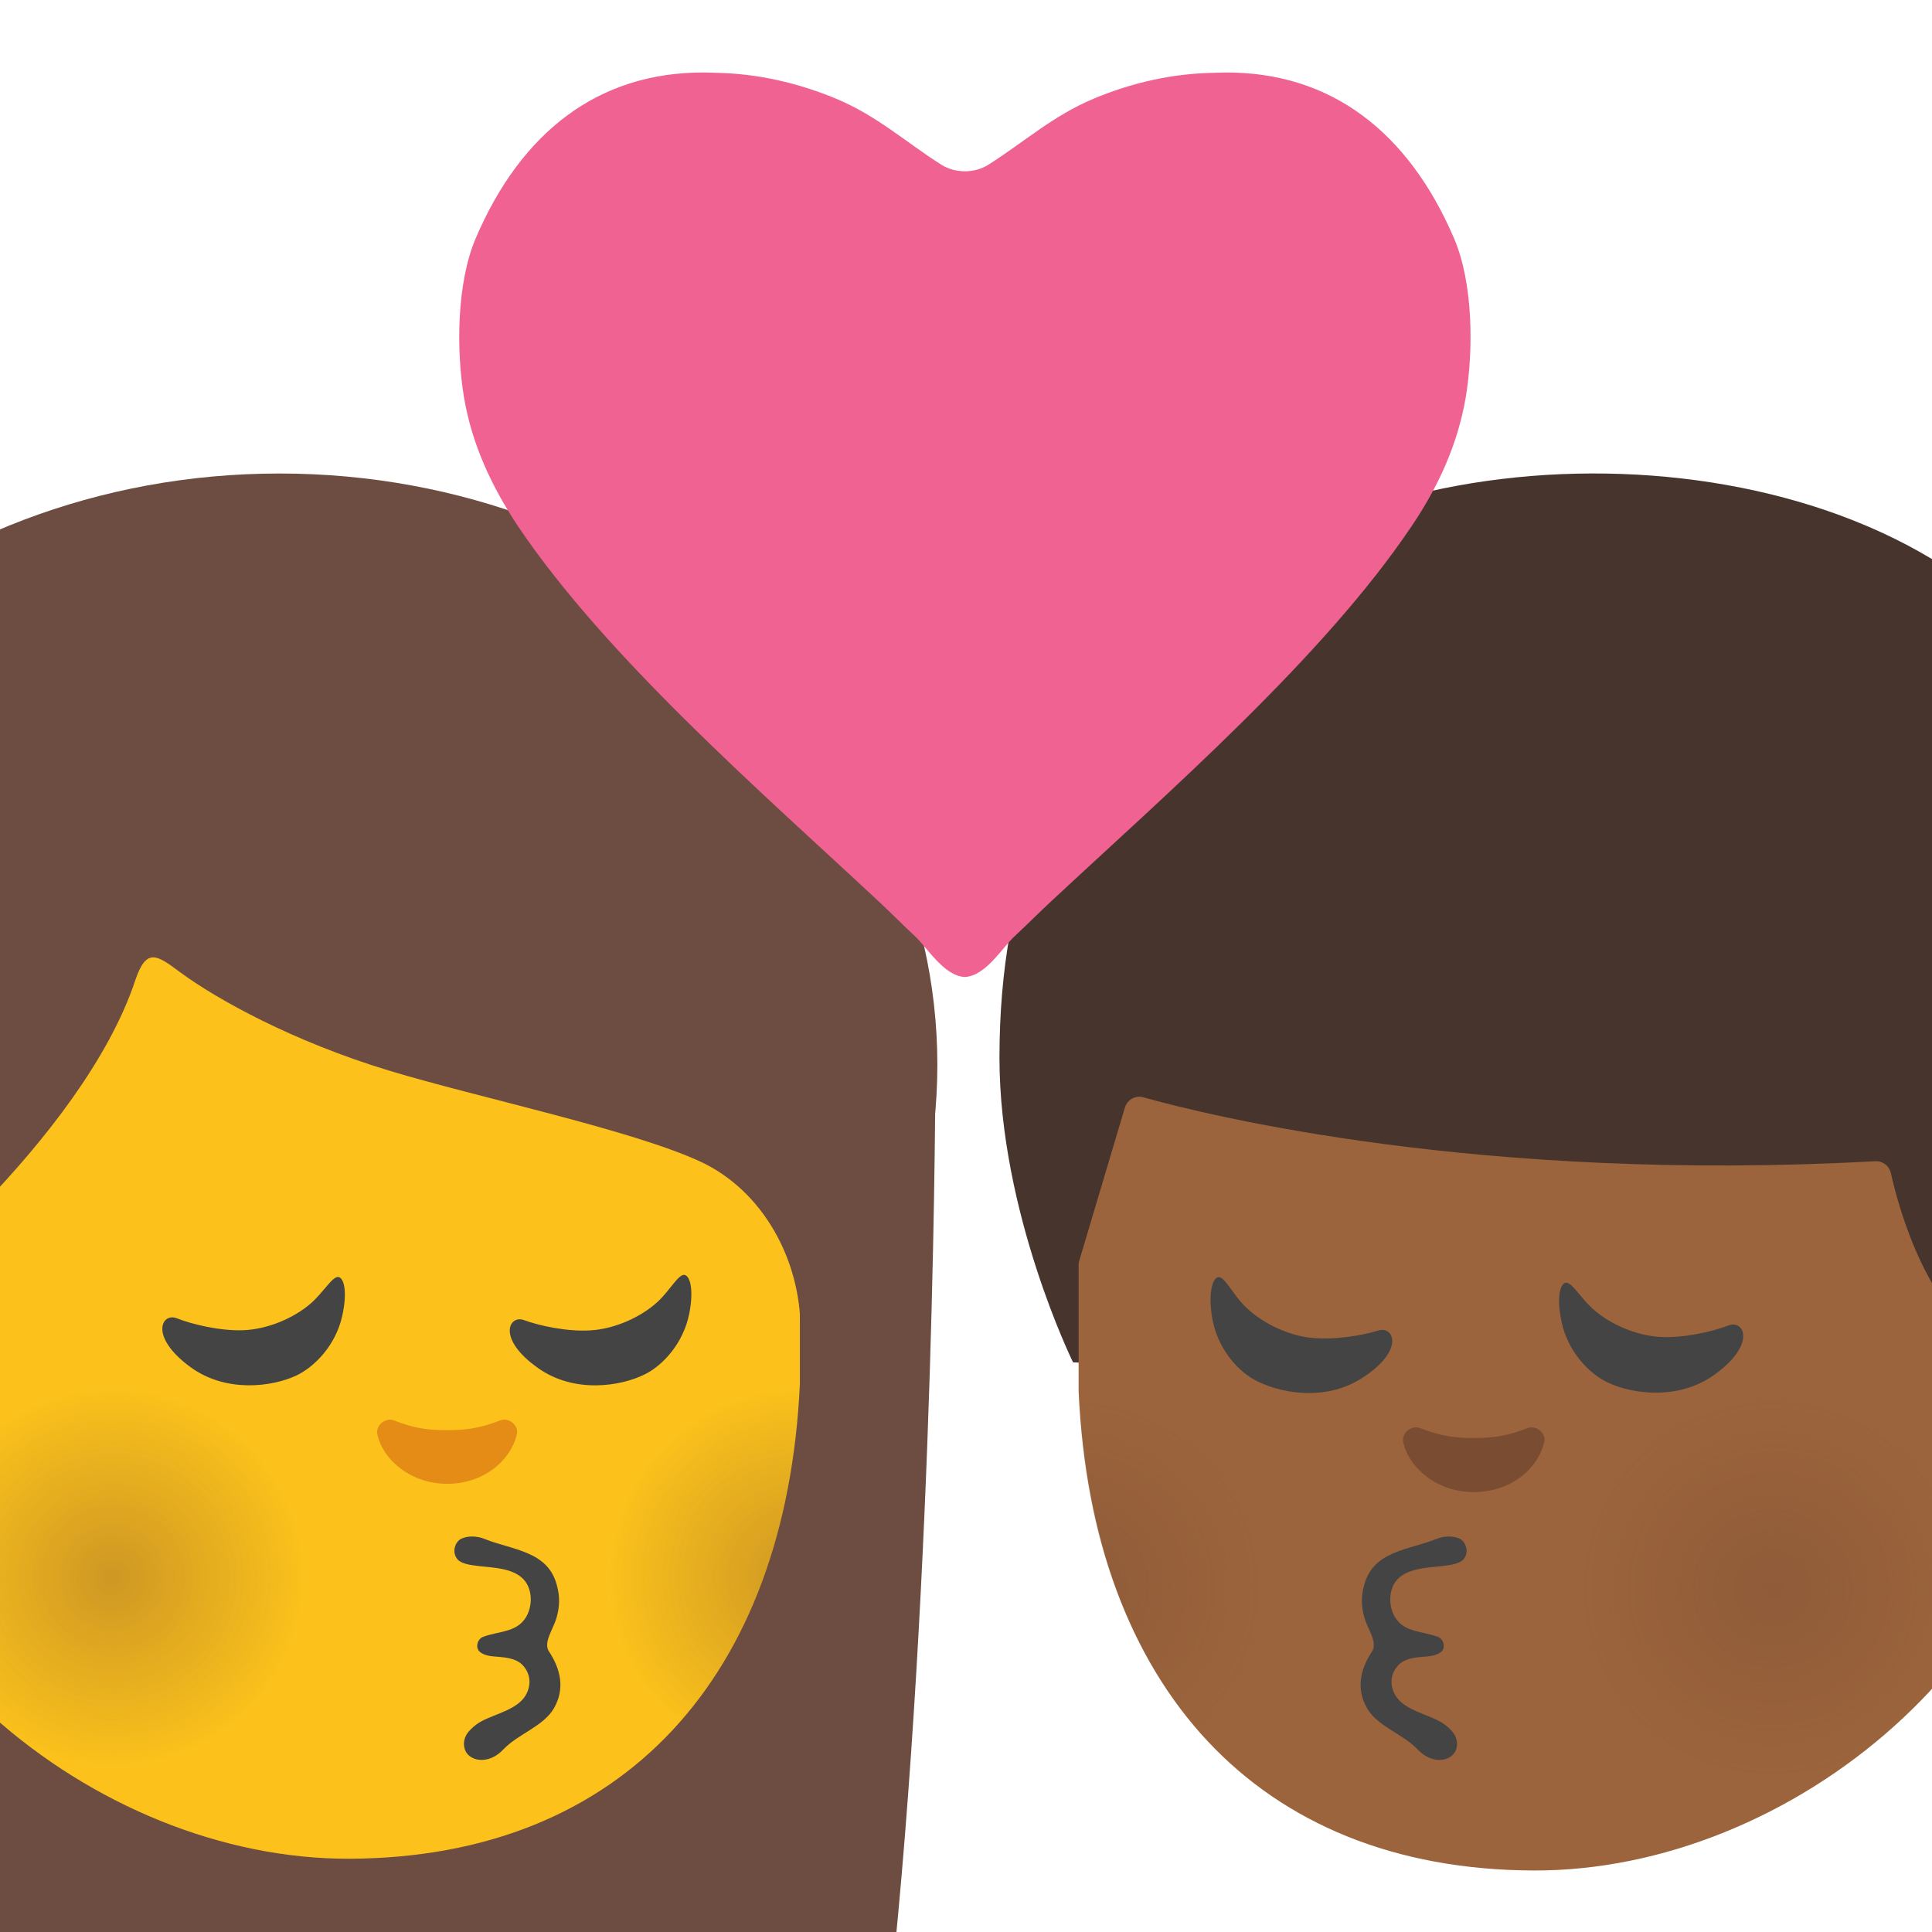
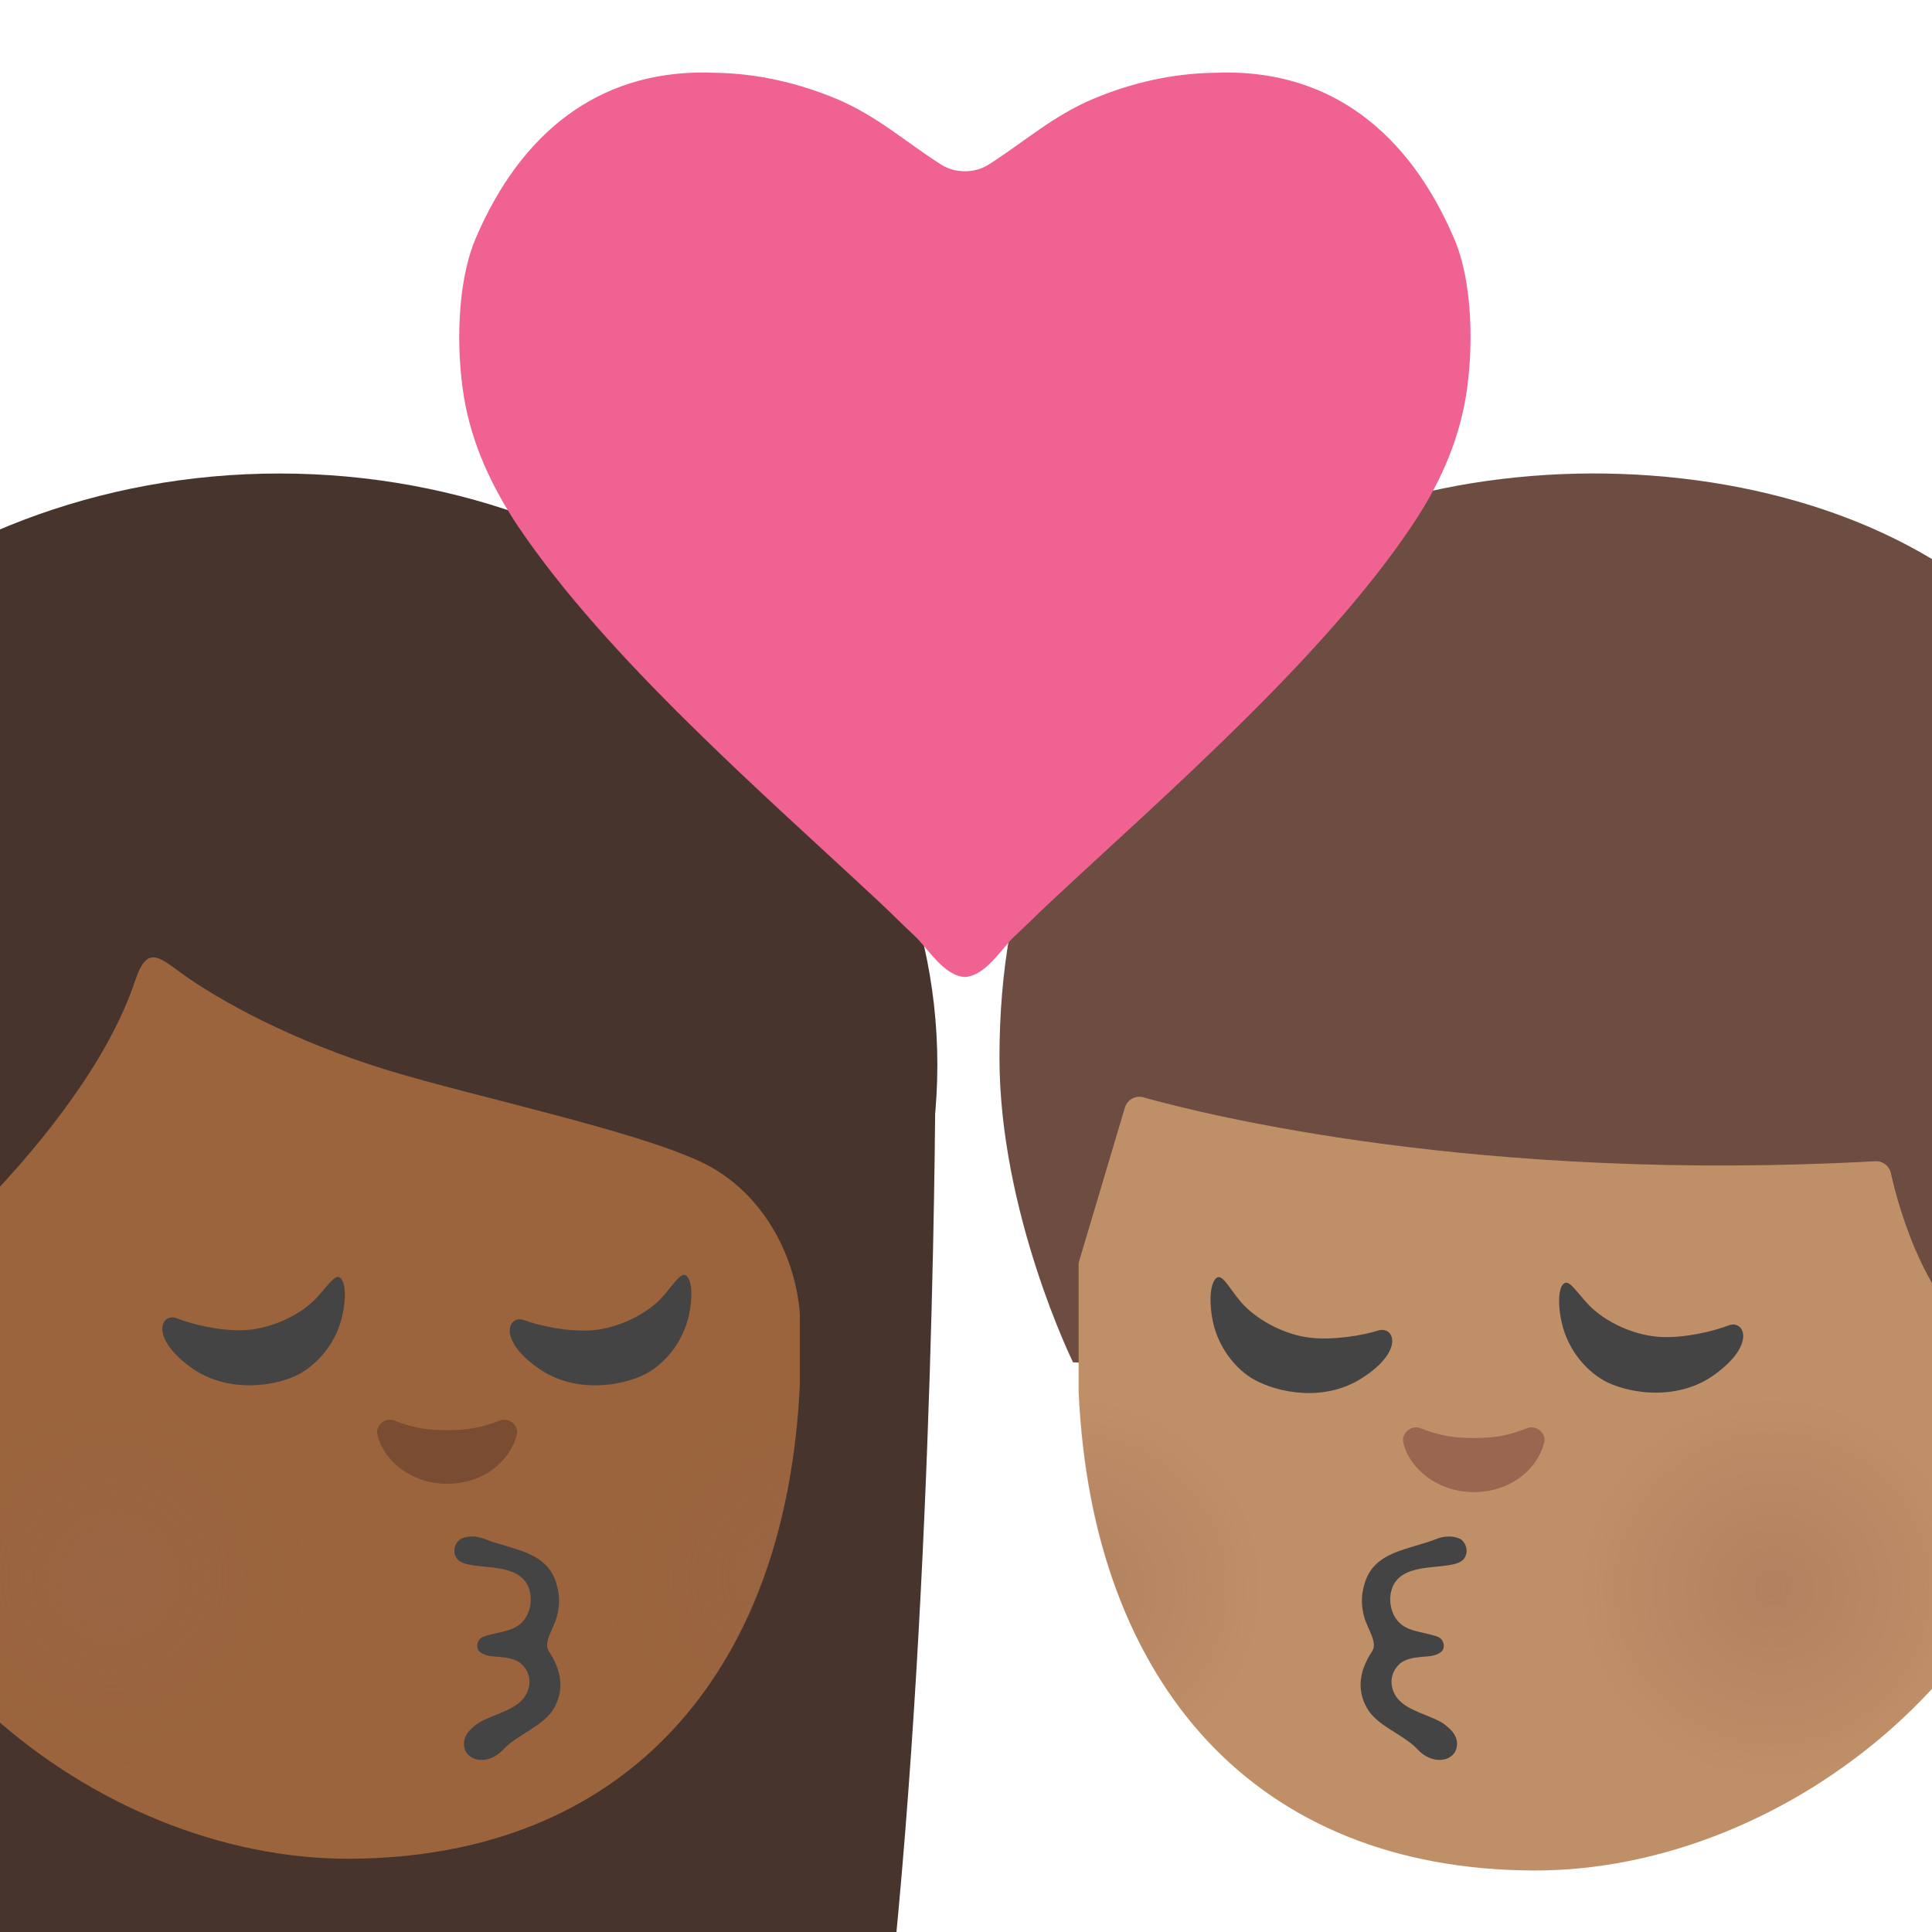
<svg xmlns="http://www.w3.org/2000/svg" width="534px" height="534px" version="1.1" xml:space="preserve" style="fill-rule:evenodd;clip-rule:evenodd;stroke-linejoin:round;stroke-miterlimit:2;">
  <g>
-     <path d="M246.042,551.209C258.542,434.625 258.542,295.417 258.542,295.417L-105.167,295.417C-105.167,295.417 -105.167,442.209 -89.667,551.209L246.042,551.209Z" style="fill:#6d4c41;" />
-     <path d="M296.584,376.542C296.584,376.542 276.25,335.167 276.25,292.334C276.25,244.5 291.125,203.125 331.084,166.75C385.959,116.792 511.25,117.333 562.959,178.875C583.334,295.417 569.875,352.375 569.875,352.375L570.792,389.917L296.584,376.542Z" style="fill:#47352d;" />
-     <ellipse cx="77.25" cy="294.334" rx="181.833" ry="163.458" style="fill:#6d4c41;" />
-     <path d="M423.75,517C347.375,516.667 301.917,465.959 298.125,384.584L298.125,291.459C298.125,217.75 357.875,158 431.584,158L436.459,158C510.167,158 569.917,217.75 569.917,291.459L569.917,379.709C569.875,456.084 495,517.334 423.75,517Z" style="fill:#9b643c;fill-rule:nonzero;" />
+     <path d="M246.042,551.209C258.542,434.625 258.542,295.417 258.542,295.417L-105.167,295.417C-105.167,295.417 -105.167,442.209 -89.667,551.209L246.042,551.209Z" style="fill:#47352d;" />
+     <path d="M296.584,376.542C296.584,376.542 276.25,335.167 276.25,292.334C276.25,244.5 291.125,203.125 331.084,166.75C385.959,116.792 511.25,117.333 562.959,178.875C583.334,295.417 569.875,352.375 569.875,352.375L570.792,389.917L296.584,376.542Z" style="fill:#6d4c41;" />
+     <ellipse cx="77.25" cy="294.334" rx="181.833" ry="163.458" style="fill:#47352d;" />
+     <path d="M423.75,517C347.375,516.667 301.917,465.959 298.125,384.584L298.125,291.459C298.125,217.75 357.875,158 431.584,158L436.459,158C510.167,158 569.917,217.75 569.917,291.459L569.917,379.709C569.875,456.084 495,517.334 423.75,517Z" style="fill:#bf8f68;fill-rule:nonzero;" />
    <g>
      <g>
        <g>
          <clipPath id="_clip1">
            <path d="M426.834,517C346.084,518.625 300.875,461.917 298.125,384.584L298.125,291.459C298.125,217.75 357.875,158 431.584,158L436.459,158C510.167,158 569.917,217.75 569.917,291.459L569.917,379.709C569.875,451.959 500.25,515.5 426.834,517Z" />
          </clipPath>
          <g clip-path="url(#_clip1)">
            <g opacity="0.6">
              <g>
                <path d="M314.075,489.151C285.992,499.276 254.992,485.026 244.784,457.276C234.575,429.568 248.992,398.859 277.075,388.734C305.075,378.651 336.159,392.943 346.409,420.651C356.617,448.401 342.117,479.068 314.075,489.151Z" style="fill:url(#_Radial2);fill-rule:nonzero;" />
              </g>
            </g>
          </g>
        </g>
      </g>
    </g>
    <g>
      <g>
        <g>
          <clipPath id="_clip3">
            <path d="M426.834,517C346.084,518.625 300.875,461.917 298.125,384.584L298.125,291.459C298.125,217.75 357.875,158 431.584,158L436.459,158C510.167,158 569.917,217.75 569.917,291.459L569.917,379.709C569.875,451.959 500.25,515.5 426.834,517Z" />
          </clipPath>
          <g clip-path="url(#_clip3)">
            <g opacity="0.6">
              <g>
                <path d="M508.392,489.151C480.309,499.276 449.309,485.026 439.1,457.276C428.892,429.568 443.309,398.859 471.392,388.734C499.392,378.651 530.475,392.943 540.725,420.651C550.934,448.401 536.434,479.068 508.392,489.151Z" style="fill:url(#_Radial4);fill-rule:nonzero;" />
              </g>
            </g>
          </g>
        </g>
      </g>
    </g>
-     <path d="M96.667,513.75C172.333,513.417 217.334,463.167 221.084,382.542L221.084,290.334C221.084,217.334 161.917,158.167 88.917,158.167L84.083,158.167C11.083,158.167 -48.083,217.334 -48.083,290.334L-48.083,377.75C-48.083,453.375 26.125,514.042 96.667,513.75Z" style="fill:#fcc21b;fill-rule:nonzero;" />
+     <path d="M96.667,513.75C172.333,513.417 217.334,463.167 221.084,382.542L221.084,290.334C221.084,217.334 161.917,158.167 88.917,158.167L84.083,158.167C11.083,158.167 -48.083,217.334 -48.083,290.334L-48.083,377.75C-48.083,453.375 26.125,514.042 96.667,513.75Z" style="fill:#9b643c;fill-rule:nonzero;" />
    <g>
      <g>
        <g>
          <clipPath id="_clip5">
            <path d="M93.75,513.709C175.583,514.292 217.834,459.75 221.084,382.542L221.084,290.334C221.084,217.334 161.917,158.167 88.917,158.167L84.083,158.167C11.083,158.167 -48.083,217.334 -48.083,290.334L-48.083,377.75C-48.083,453.375 27.292,513.25 93.75,513.709Z" />
          </clipPath>
          <g clip-path="url(#_clip5)">
            <g opacity="0.6">
              <g>
                <path d="M239.568,486.125C211.484,496.25 180.484,482 170.276,454.25C160.068,426.542 174.484,395.834 202.568,385.709C230.568,375.625 261.651,389.917 271.901,417.625C282.109,445.375 267.609,476.042 239.568,486.125Z" style="fill:url(#_Radial6);fill-rule:nonzero;" />
              </g>
            </g>
          </g>
        </g>
      </g>
    </g>
    <g>
      <g>
        <g>
          <clipPath id="_clip7">
            <path d="M93.75,513.709C175.583,514.292 217.834,459.75 221.084,382.542L221.084,290.334C221.084,217.334 161.917,158.167 88.917,158.167L84.083,158.167C11.083,158.167 -48.083,217.334 -48.083,290.334L-48.083,377.75C-48.083,453.375 27.292,513.25 93.75,513.709Z" />
          </clipPath>
          <g clip-path="url(#_clip7)">
            <g opacity="0.6">
              <path d="M49.625,486.125C21.542,496.25 -9.458,482 -19.667,454.25C-29.875,426.542 -15.458,395.834 12.625,385.709C40.625,375.625 71.708,389.917 81.958,417.625C92.167,445.375 77.667,476.042 49.625,486.125Z" style="fill:url(#_Radial8);fill-rule:nonzero;" />
            </g>
          </g>
        </g>
      </g>
    </g>
-     <path d="M107.542,295.917C132.167,303.375 174.75,312.292 193.708,321.125C210.959,329.209 221.25,348.292 221.25,367.334L221.25,464.5L245.042,417.375L253.084,260.042L182.417,175.625L106.083,153.833L-1.958,153.833L-84.083,245.667L-85.458,477.584L-60.5,484.834L-69.292,365.959C-69.292,347.834 -62.792,379.875 -47.5,370.167C-33.208,361.125 22.917,314.334 37.375,271C40.5,261.667 43.458,264.042 49.875,268.792C60.042,276.25 80.875,287.834 107.542,295.917Z" style="fill:#6d4c41;" />
-     <path d="M296.584,376.542L297.834,350.042L310.917,306.125C311.584,303.959 313.834,302.667 316,303.292C333.542,308.209 409,327 518.292,320.959C520.334,320.834 522.167,322.209 522.625,324.209C524.875,334.334 532.917,363.709 552.417,373.834L572.959,394.709L576.959,360.792C576.959,360.792 609.209,142.708 428.917,153.625C248.625,164.542 296.584,376.542 296.584,376.542Z" style="fill:#47352d;" />
+     <path d="M107.542,295.917C132.167,303.375 174.75,312.292 193.708,321.125C210.959,329.209 221.25,348.292 221.25,367.334L221.25,464.5L245.042,417.375L253.084,260.042L182.417,175.625L106.083,153.833L-1.958,153.833L-84.083,245.667L-85.458,477.584L-60.5,484.834L-69.292,365.959C-69.292,347.834 -62.792,379.875 -47.5,370.167C-33.208,361.125 22.917,314.334 37.375,271C40.5,261.667 43.458,264.042 49.875,268.792C60.042,276.25 80.875,287.834 107.542,295.917Z" style="fill:#47352d;" />
+     <path d="M296.584,376.542L297.834,350.042L310.917,306.125C311.584,303.959 313.834,302.667 316,303.292C333.542,308.209 409,327 518.292,320.959C520.334,320.834 522.167,322.209 522.625,324.209C524.875,334.334 532.917,363.709 552.417,373.834L572.959,394.709L576.959,360.792C576.959,360.792 609.209,142.708 428.917,153.625C248.625,164.542 296.584,376.542 296.584,376.542Z" style="fill:#6d4c41;" />
    <path d="M336.792,353C335.25,353.125 333.917,356.959 334.959,363.792C336.209,372.084 341.584,378.542 346.667,381.334C353,384.834 365.75,387.667 376.292,381C388.417,373.334 385.292,366.417 380.959,367.75C376.584,369.125 368.667,370.459 362.209,369.75C355.542,369 348.417,365.417 343.959,360.917C340.667,357.584 338.459,352.834 336.792,353ZM432.75,354.542C431.209,354.792 430.167,358.667 431.625,365.417C433.375,373.584 439.209,379.709 444.459,382.167C451,385.25 463.917,387.209 474,379.875C485.584,371.459 482,364.709 477.792,366.334C473.5,368 465.667,369.834 459.209,369.542C452.5,369.25 445.167,366.125 440.417,361.917C436.917,358.834 434.417,354.292 432.75,354.542Z" style="fill:#444;fill-rule:nonzero;" />
-     <path d="M392.584,394.75C398.542,397.084 402.584,397.459 407.375,397.459C412.125,397.459 416.209,397.084 422.125,394.75C424.667,393.75 427.417,396.209 426.834,398.542C425.042,406.167 417.375,412.417 407.334,412.417C397.334,412.417 389.417,405.875 387.834,398.542C387.375,396.209 390.042,393.75 392.584,394.75Z" style="fill:#7a4c32;" />
-     <path d="M108.958,392.625C114.833,394.959 118.875,395.292 123.583,395.292C128.292,395.292 132.333,394.917 138.208,392.625C140.708,391.625 143.417,394.084 142.875,396.375C141.083,403.917 133.5,410.125 123.583,410.125C113.667,410.125 105.833,403.625 104.292,396.375C103.792,394.084 106.417,391.667 108.958,392.625Z" style="fill:#e48c15;" />
+     <path d="M392.584,394.75C398.542,397.084 402.584,397.459 407.375,397.459C412.125,397.459 416.209,397.084 422.125,394.75C424.667,393.75 427.417,396.209 426.834,398.542C425.042,406.167 417.375,412.417 407.334,412.417C397.334,412.417 389.417,405.875 387.834,398.542C387.375,396.209 390.042,393.75 392.584,394.75Z" style="fill:#99674f;" />
+     <path d="M108.958,392.625C114.833,394.959 118.875,395.292 123.583,395.292C128.292,395.292 132.333,394.917 138.208,392.625C140.708,391.625 143.417,394.084 142.875,396.375C141.083,403.917 133.5,410.125 123.583,410.125C113.667,410.125 105.833,403.625 104.292,396.375C103.792,394.084 106.417,391.667 108.958,392.625Z" style="fill:#7a4c32;" />
    <path d="M189.167,352.375C190.708,352.584 191.833,356.417 190.5,363.125C188.875,371.25 183.25,377.417 178.125,379.917C171.708,383.084 158.958,385.292 148.833,378.209C137.208,370.084 140.625,363.334 144.833,364.875C149.125,366.459 156.875,368.125 163.292,367.709C169.917,367.292 177.125,364.084 181.75,359.834C185.125,356.709 187.5,352.167 189.167,352.375ZM93.542,352.959C95.083,353.209 96.083,357.042 94.583,363.75C92.792,371.834 86.958,377.834 81.792,380.25C75.292,383.25 62.5,385.125 52.542,377.792C41.125,369.375 44.708,362.709 48.875,364.375C53.125,366.042 60.833,367.917 67.25,367.667C73.917,367.417 81.167,364.375 85.917,360.25C89.375,357.209 91.917,352.709 93.542,352.959Z" style="fill:#444;fill-rule:nonzero;" />
    <g>
      <path d="M143.125,145.375C167.625,181.833 211.25,219.625 242.709,249C246.084,252.125 249.375,255.5 252.792,258.667C256.417,262.042 260.834,269.709 266.667,270.042C272.542,269.709 276.917,262 280.542,258.667C283.959,255.5 287.292,252.125 290.667,249C322.125,219.667 365.75,181.833 390.209,145.375C397.542,134.5 402.917,122.792 405.125,109.833C407.292,96.833 407.209,78.208 401.875,65.833C389.334,36.583 367.959,19.875 338.667,20.042C337.584,20.083 336.5,20.083 335.417,20.125C323.917,20.333 312.792,22.875 302.25,27.292C290.959,32.042 283.209,39.167 273.167,45.542C269.375,47.958 263.959,47.917 260.209,45.542C250.167,39.167 242.459,32.042 231.125,27.292C220.584,22.917 209.417,20.333 197.958,20.125C196.875,20.083 195.75,20.083 194.708,20.042C165.333,19.875 144,36.583 131.5,65.833C126.208,78.208 126.083,96.833 128.25,109.833C130.417,122.75 135.875,134.458 143.125,145.375Z" style="fill:#f06292;fill-rule:nonzero;" />
    </g>
    <g>
      <path d="M404.5,431C403.417,432.25 400.959,432.584 398.459,432.875C394.334,433.334 388.459,433.459 385.75,437.125C383.584,440.125 383.959,444.542 385.709,447.209C388.375,451.25 393.042,450.792 397.417,452.417C398.542,452.834 399.167,454.084 399.042,455.209C399,455.625 398.834,456.042 398.5,456.417C397.042,457.792 394.834,457.792 392.959,457.959C391.042,458.125 388.375,458.459 386.792,459.959C383.917,462.667 384.042,466.625 386.25,469.417C389.209,473.167 396.125,474.167 399.375,476.709C401.084,478.042 403.292,480 402.584,483.167C401.75,486.792 396.042,488.084 391.792,483.5C387.834,479.292 380.709,477.167 377.834,472.125C374.834,466.875 375.875,461.5 379.25,456.417C380.834,453.959 378.084,450.417 377.125,447.125C376.25,444.084 376.167,441.25 377.042,438.167C379.5,428.584 389.417,428.459 397.209,425.292C399,424.584 401.584,424.375 403.542,425.334C405.125,426.167 406.209,429 404.5,431Z" style="fill:#444;fill-rule:nonzero;" />
    </g>
    <g>
      <path d="M126.458,431C127.542,432.25 130,432.584 132.5,432.875C136.625,433.334 142.5,433.459 145.208,437.125C147.375,440.125 147,444.542 145.25,447.209C142.583,451.25 137.917,450.792 133.542,452.417C132.417,452.834 131.792,454.084 131.917,455.209C131.958,455.625 132.125,456.042 132.458,456.417C133.917,457.792 136.125,457.792 138,457.959C139.917,458.125 142.583,458.459 144.167,459.959C147.042,462.667 146.917,466.625 144.708,469.417C141.75,473.167 134.833,474.167 131.583,476.709C129.875,478.042 127.667,480 128.375,483.167C129.208,486.792 134.917,488.084 139.167,483.5C143.125,479.292 150.25,477.167 153.125,472.125C156.125,466.875 155.083,461.5 151.708,456.417C150.125,453.959 152.875,450.417 153.833,447.125C154.708,444.084 154.792,441.25 153.917,438.167C151.458,428.584 141.542,428.459 133.75,425.292C131.958,424.584 129.375,424.375 127.417,425.334C125.833,426.167 124.75,429 126.458,431Z" style="fill:#444;fill-rule:nonzero;" />
    </g>
  </g>
  <defs>
    <radialGradient id="_Radial2" cx="0" cy="0" r="1" gradientUnits="userSpaceOnUse" gradientTransform="matrix(54.0867,0,0,53.4548,295.591,438.956)">
-       <stop offset="0" style="stop-color:#7a4c32;stop-opacity:0.6" />
-       <stop offset="1" style="stop-color:#7a4c32;stop-opacity:0" />
+       <stop offset="0" style="stop-color:#99674f;stop-opacity:0.6" />
+       <stop offset="1" style="stop-color:#99674f;stop-opacity:0" />
    </radialGradient>
    <radialGradient id="_Radial4" cx="0" cy="0" r="1" gradientUnits="userSpaceOnUse" gradientTransform="matrix(54.0867,0,0,53.4548,489.908,438.956)">
-       <stop offset="0" style="stop-color:#7a4c32;stop-opacity:0.6" />
-       <stop offset="1" style="stop-color:#7a4c32;stop-opacity:0" />
+       <stop offset="0" style="stop-color:#99674f;stop-opacity:0.6" />
+       <stop offset="1" style="stop-color:#99674f;stop-opacity:0" />
    </radialGradient>
    <radialGradient id="_Radial6" cx="0" cy="0" r="1" gradientUnits="userSpaceOnUse" gradientTransform="matrix(54.0865,0,0,53.4546,221.084,435.93)">
-       <stop offset="0" style="stop-color:#7a4c32;stop-opacity:0.6" />
-       <stop offset="1" style="stop-color:#7a4c32;stop-opacity:0" />
+       <stop offset="0" style="stop-color:#99674f;stop-opacity:0.6" />
+       <stop offset="1" style="stop-color:#99674f;stop-opacity:0" />
    </radialGradient>
    <radialGradient id="_Radial8" cx="0" cy="0" r="1" gradientUnits="userSpaceOnUse" gradientTransform="matrix(54.0867,0,0,53.4546,31.141,435.93)">
-       <stop offset="0" style="stop-color:#7a4c32;stop-opacity:0.6" />
-       <stop offset="1" style="stop-color:#7a4c32;stop-opacity:0" />
+       <stop offset="0" style="stop-color:#99674f;stop-opacity:0.6" />
+       <stop offset="1" style="stop-color:#99674f;stop-opacity:0" />
    </radialGradient>
  </defs>
</svg>
